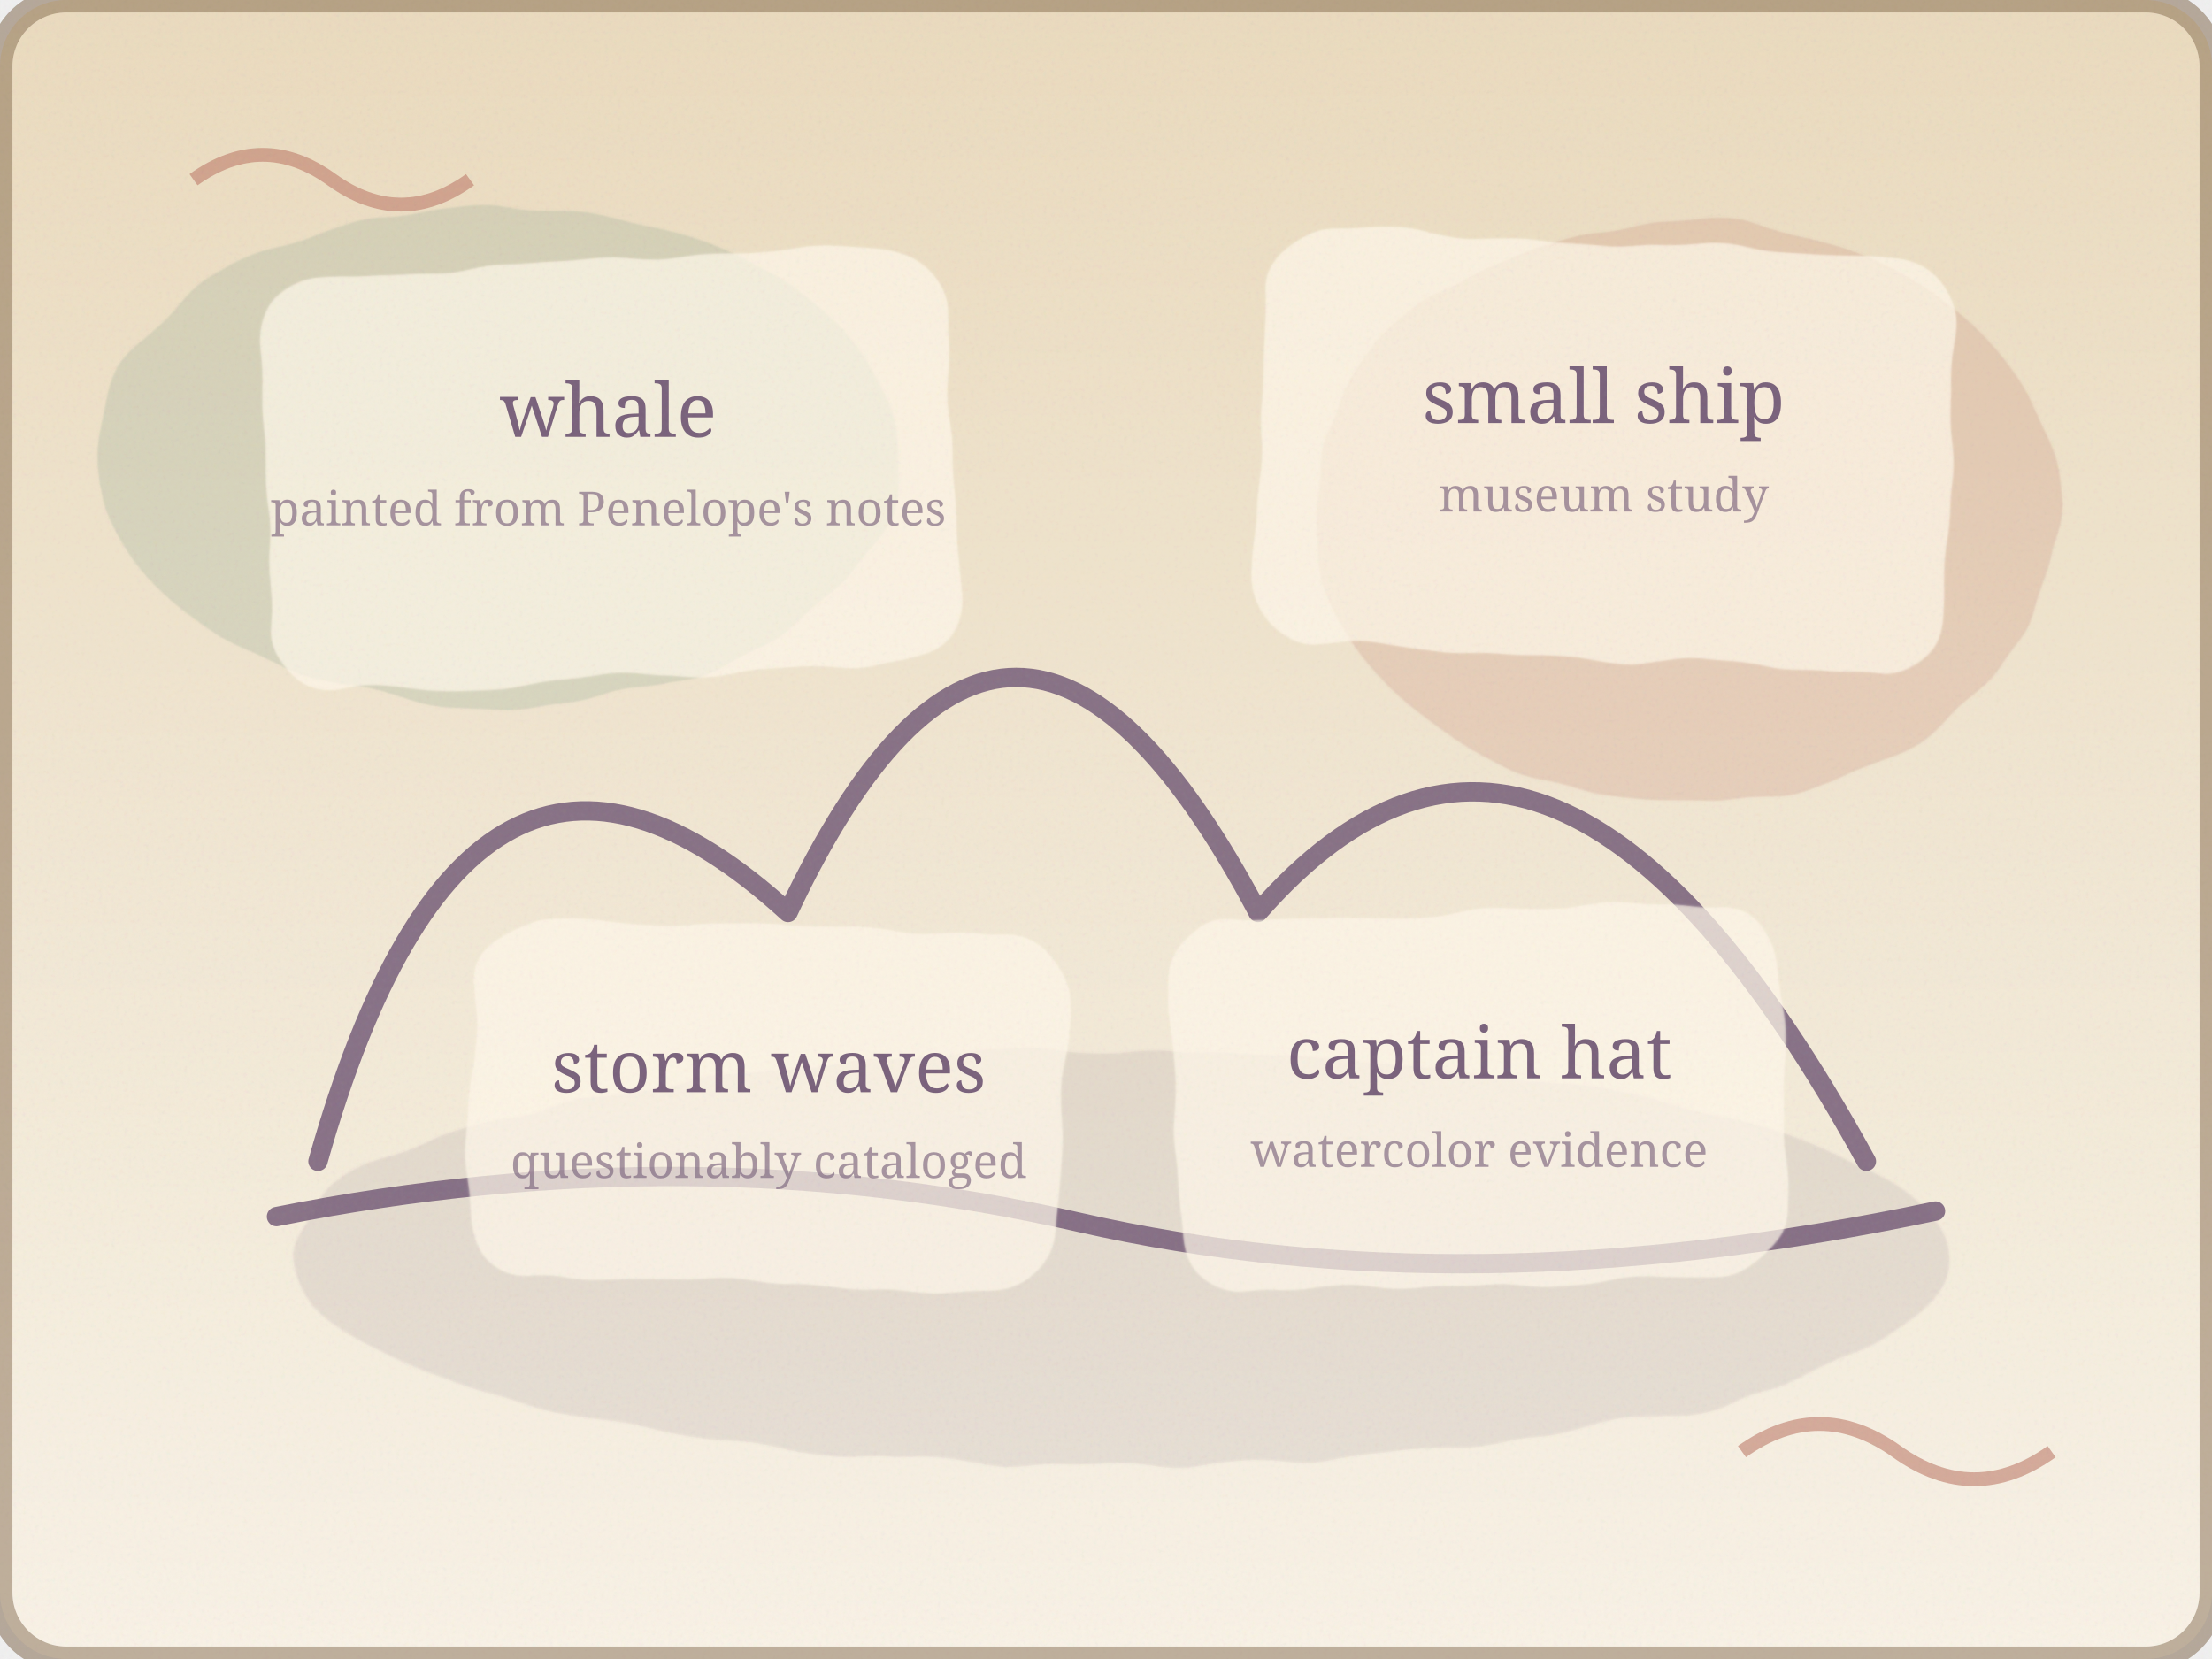
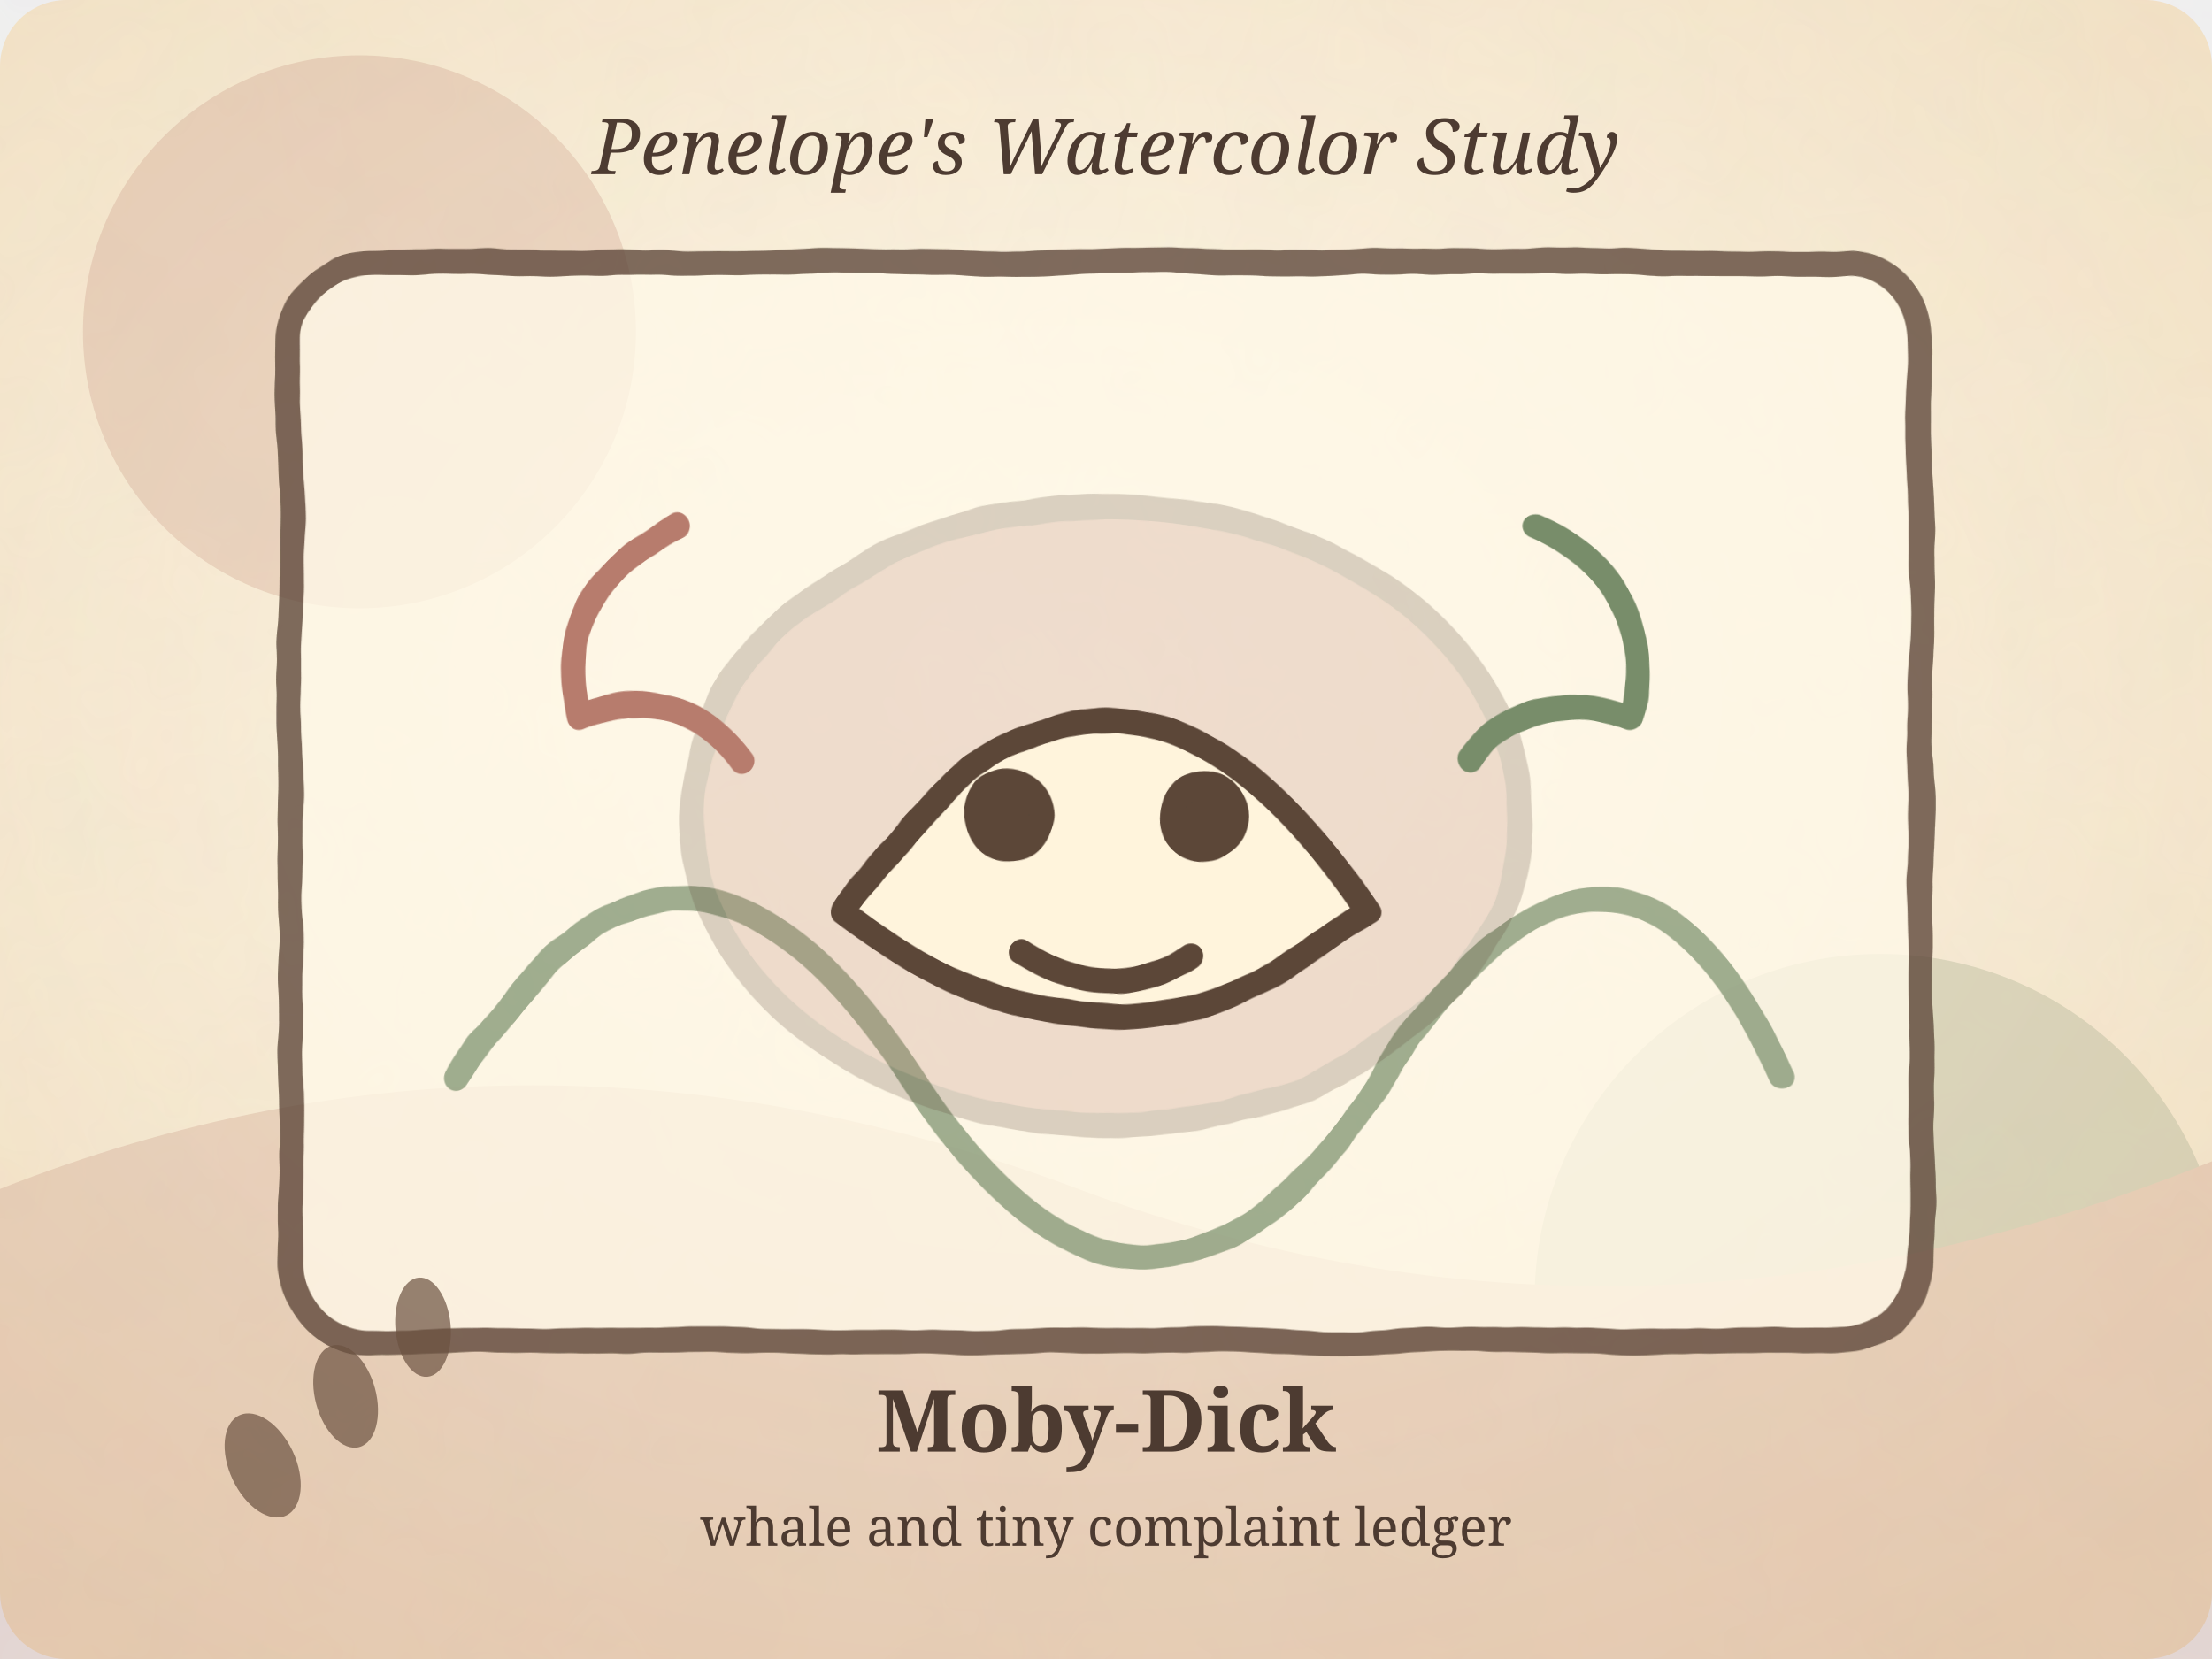
<svg xmlns="http://www.w3.org/2000/svg" viewBox="0 0 800 600" role="img" aria-labelledby="t d">
  <defs>
    <filter id="paper">
-       <feTurbulence type="fractalNoise" baseFrequency=".65" numOctaves="3" seed="9" result="n" />
-       <feColorMatrix in="n" values="1 0 0 0 0 0 1 0 0 0 0 0 1 0 0 0 0 0 .14 0" />
+       <feTurbulence type="fractalNoise" baseFrequency=".018" numOctaves="4" seed="6" result="n" />
+       <feDisplacementMap in="SourceGraphic" in2="n" scale="4" />
+       <feGaussianBlur stdDeviation=".15" />
+     </filter>
+     <filter id="wash">
+       <feTurbulence type="fractalNoise" baseFrequency=".025" numOctaves="3" seed="23" result="noise" />
+       <feColorMatrix in="noise" values="1 0 0 0 0  0 1 0 0 0  0 0 1 0 0  0 0 0 .18 0" />
      <feBlend in="SourceGraphic" mode="multiply" />
    </filter>
-     <filter id="wash">
-       <feTurbulence type="fractalNoise" baseFrequency=".025" numOctaves="2" seed="9" result="w" />
-       <feDisplacementMap in="SourceGraphic" in2="w" scale="7" />
-       <feGaussianBlur stdDeviation=".45" />
-     </filter>
-     <linearGradient id="sky" x2="0" y2="1">
-       <stop stop-color="#e8d7b8" />
-       <stop offset="1" stop-color="#f8f1e4" />
-     </linearGradient>
+     <radialGradient id="g" cx="48%" cy="42%" r="70%">
+       <stop offset="0" stop-color="#fff9e9" />
+       <stop offset="1" stop-color="#f1dfc2" />
+     </radialGradient>
  </defs>
-   <rect width="800" height="600" rx="24" fill="url(#sky)" />
-   <g filter="url(#wash)" opacity=".88">
-     <ellipse cx="180" cy="165" rx="145" ry="90" fill="#8ea58c" opacity=".32" />
-     <ellipse cx="610" cy="185" rx="135" ry="105" fill="#b76f5c" opacity=".25" />
-     <ellipse cx="405" cy="455" rx="300" ry="75" fill="#6d536f" opacity=".14" />
+   <rect width="800" height="600" rx="24" fill="url(#g)" />
+   <g opacity=".22" filter="url(#wash)">
+     <circle cx="130" cy="120" r="100" fill="#b77c6d" />
+     <circle cx="680" cy="470" r="125" fill="#788d6a" />
+     <path d="M0 430 Q190 355 390 430 T800 420 V600 H0Z" fill="#b77c6d" />
  </g>
-   <g stroke="#6d536f" stroke-width="7" stroke-linecap="round" stroke-linejoin="round" fill="none" opacity=".88">
-     <path d="M115 420 Q170 225 285 330 Q365 160 455 330 Q560 210 675 420" />
-     <path d="M100 440 Q250 410 390 442 T700 438" />
+   <g filter="url(#paper)" stroke="#5b4638" stroke-width="9" stroke-linecap="round" stroke-linejoin="round" fill="none">
+     <rect x="105" y="95" width="590" height="390" rx="28" fill="#fff8e8" opacity=".78" />
+     <path d="M165 390 Q245 260 330 390 T500 390 T645 390" stroke="#788d6a" opacity=".7" />
+     <ellipse cx="400" cy="295" rx="150" ry="112" fill="#b77c6d" opacity=".22" />
+     <path d="M305 330 Q400 190 495 330 Q400 405 305 330Z" fill="#fff4dc" />
+     <circle cx="365" cy="295" r="12" fill="#5b4638" />
+     <circle cx="435" cy="295" r="12" fill="#5b4638" />
+     <path d="M370 345 Q400 365 430 345" />
+     <path d="M245 190 q-45 20 -35 70 q36 -15 58 15" stroke="#b77c6d" />
+     <path d="M555 190 q45 20 35 70 q-36 -15 -58 15" stroke="#788d6a" />
  </g>
-   <g filter="url(#wash)">
-     <rect x="95" y="95" width="250" height="150" rx="24" fill="#fff7e8" opacity=".72" transform="rotate(-3 220 170)" />
-     <rect x="455" y="88" width="250" height="150" rx="24" fill="#fff7e8" opacity=".72" transform="rotate(3 580 165)" />
-     <rect x="170" y="335" width="215" height="130" rx="24" fill="#fff7e8" opacity=".72" transform="rotate(2 277 400)" />
-     <rect x="425" y="330" width="220" height="135" rx="24" fill="#fff7e8" opacity=".72" transform="rotate(-2 535 398)" />
+   <g font-family="Georgia, serif" text-anchor="middle" fill="#4d3b31">
+     <text x="400" y="63" font-size="28" font-style="italic">Penelope's Watercolor Study</text>
+     <text x="400" y="525" font-size="31" font-weight="700">Moby-Dick</text>
+     <text x="400" y="559" font-size="19">whale and tiny complaint ledger</text>
  </g>
-   <g fill="#6d536f" font-family="Georgia,serif" text-anchor="middle">
-     <text x="220" y="158" font-size="27">whale</text>
-     <text x="220" y="190" font-size="17" opacity=".65">painted from Penelope's notes</text>
-     <text x="580" y="153" font-size="27">small ship</text>
-     <text x="580" y="185" font-size="17" opacity=".65">museum study</text>
-     <text x="278" y="395" font-size="26">storm waves</text>
-     <text x="278" y="426" font-size="17" opacity=".65">questionably cataloged</text>
-     <text x="535" y="390" font-size="26">captain hat</text>
-     <text x="535" y="422" font-size="17" opacity=".65">watercolor evidence</text>
+   <g fill="#6b5140" opacity=".7">
+     <ellipse cx="95" cy="530" rx="12" ry="20" transform="rotate(-25 95 530)" />
+     <ellipse cx="125" cy="505" rx="11" ry="19" transform="rotate(-15 125 505)" />
+     <ellipse cx="153" cy="480" rx="10" ry="18" transform="rotate(-5 153 480)" />
  </g>
-   <g stroke="#b76f5c" stroke-width="5" fill="none" opacity=".6">
-     <path d="M70 65 q25 -18 50 0 q25 18 50 0" />
-     <path d="M630 525 q28 -20 56 0 q28 20 56 0" />
-   </g>
-   <rect width="800" height="600" rx="24" fill="none" stroke="#6d4f32" stroke-width="9" opacity=".45" filter="url(#paper)" />
-   <rect width="800" height="600" rx="24" fill="#fff" opacity=".08" filter="url(#paper)" />
</svg>
